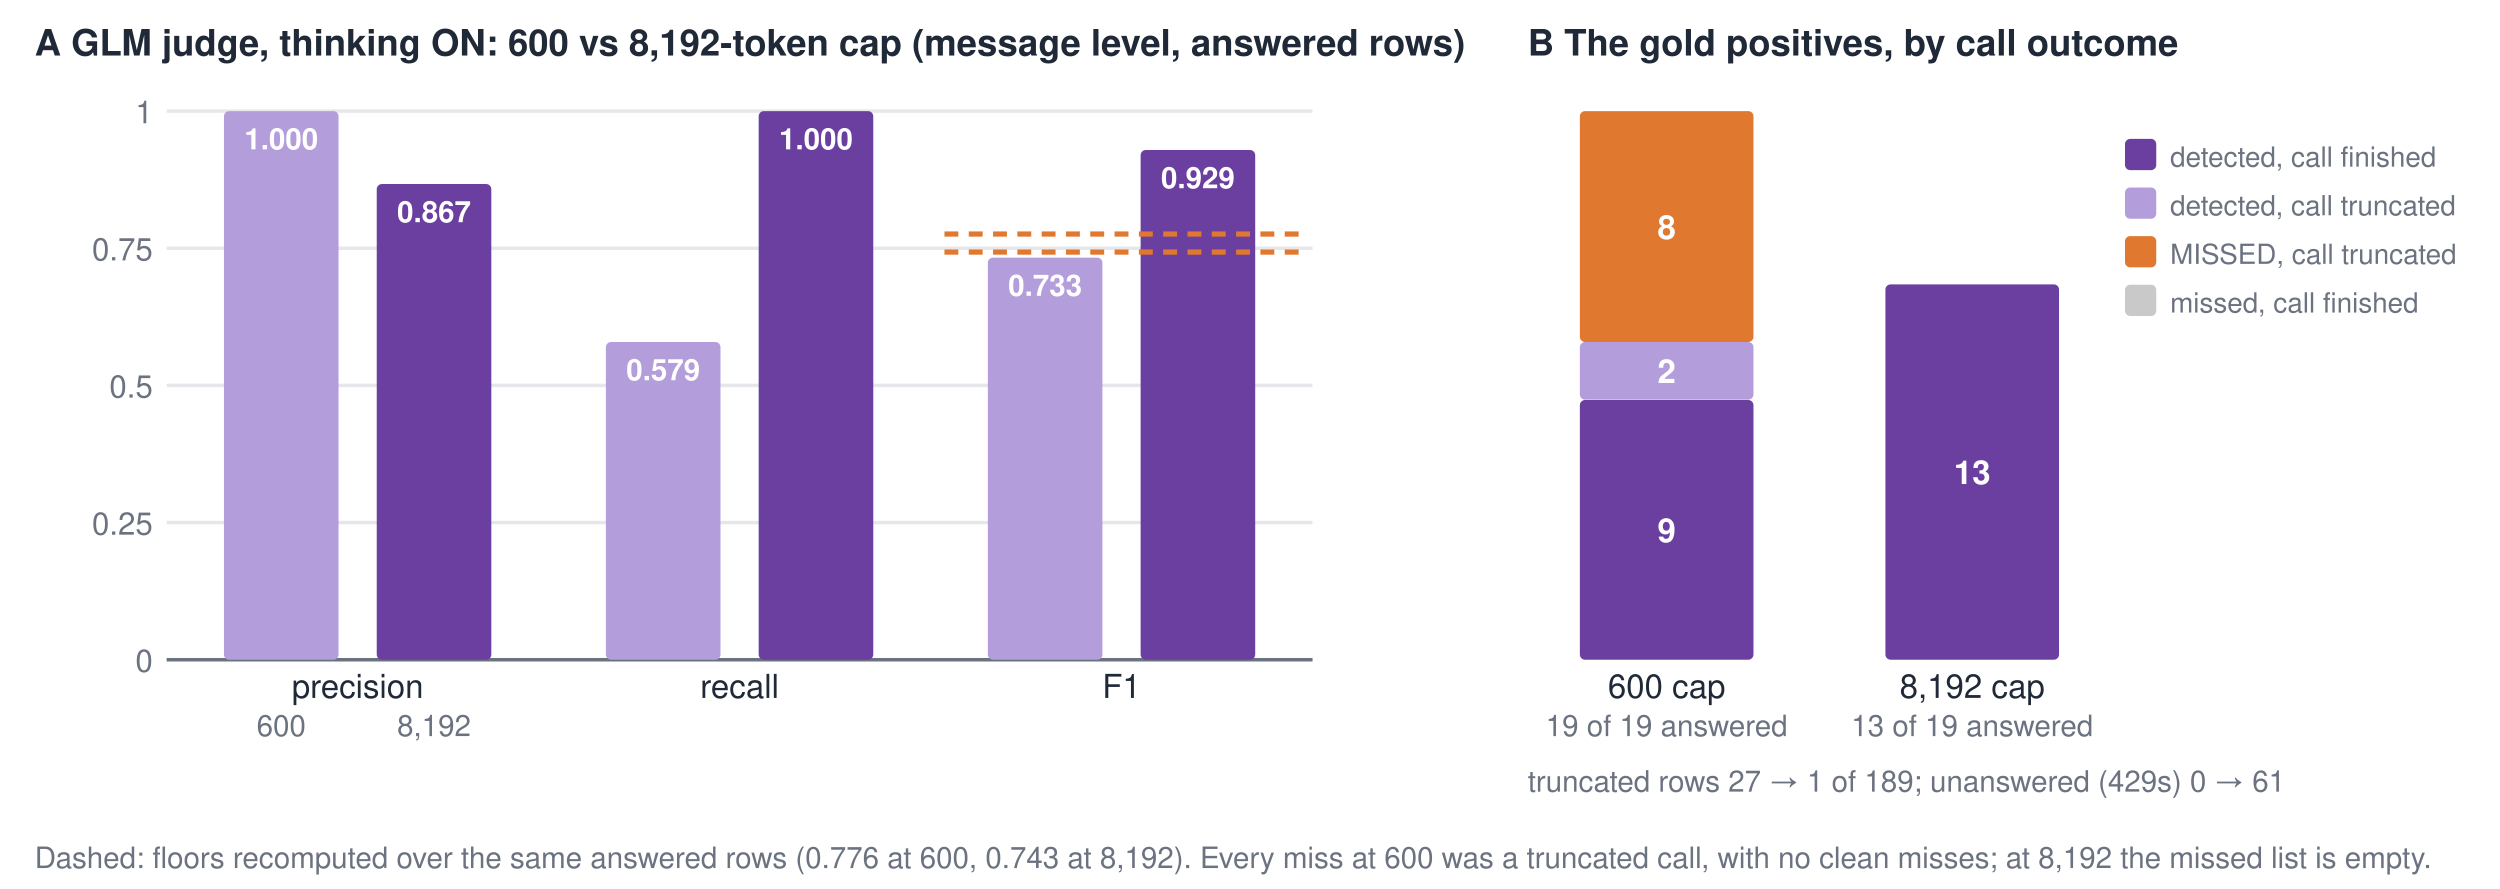
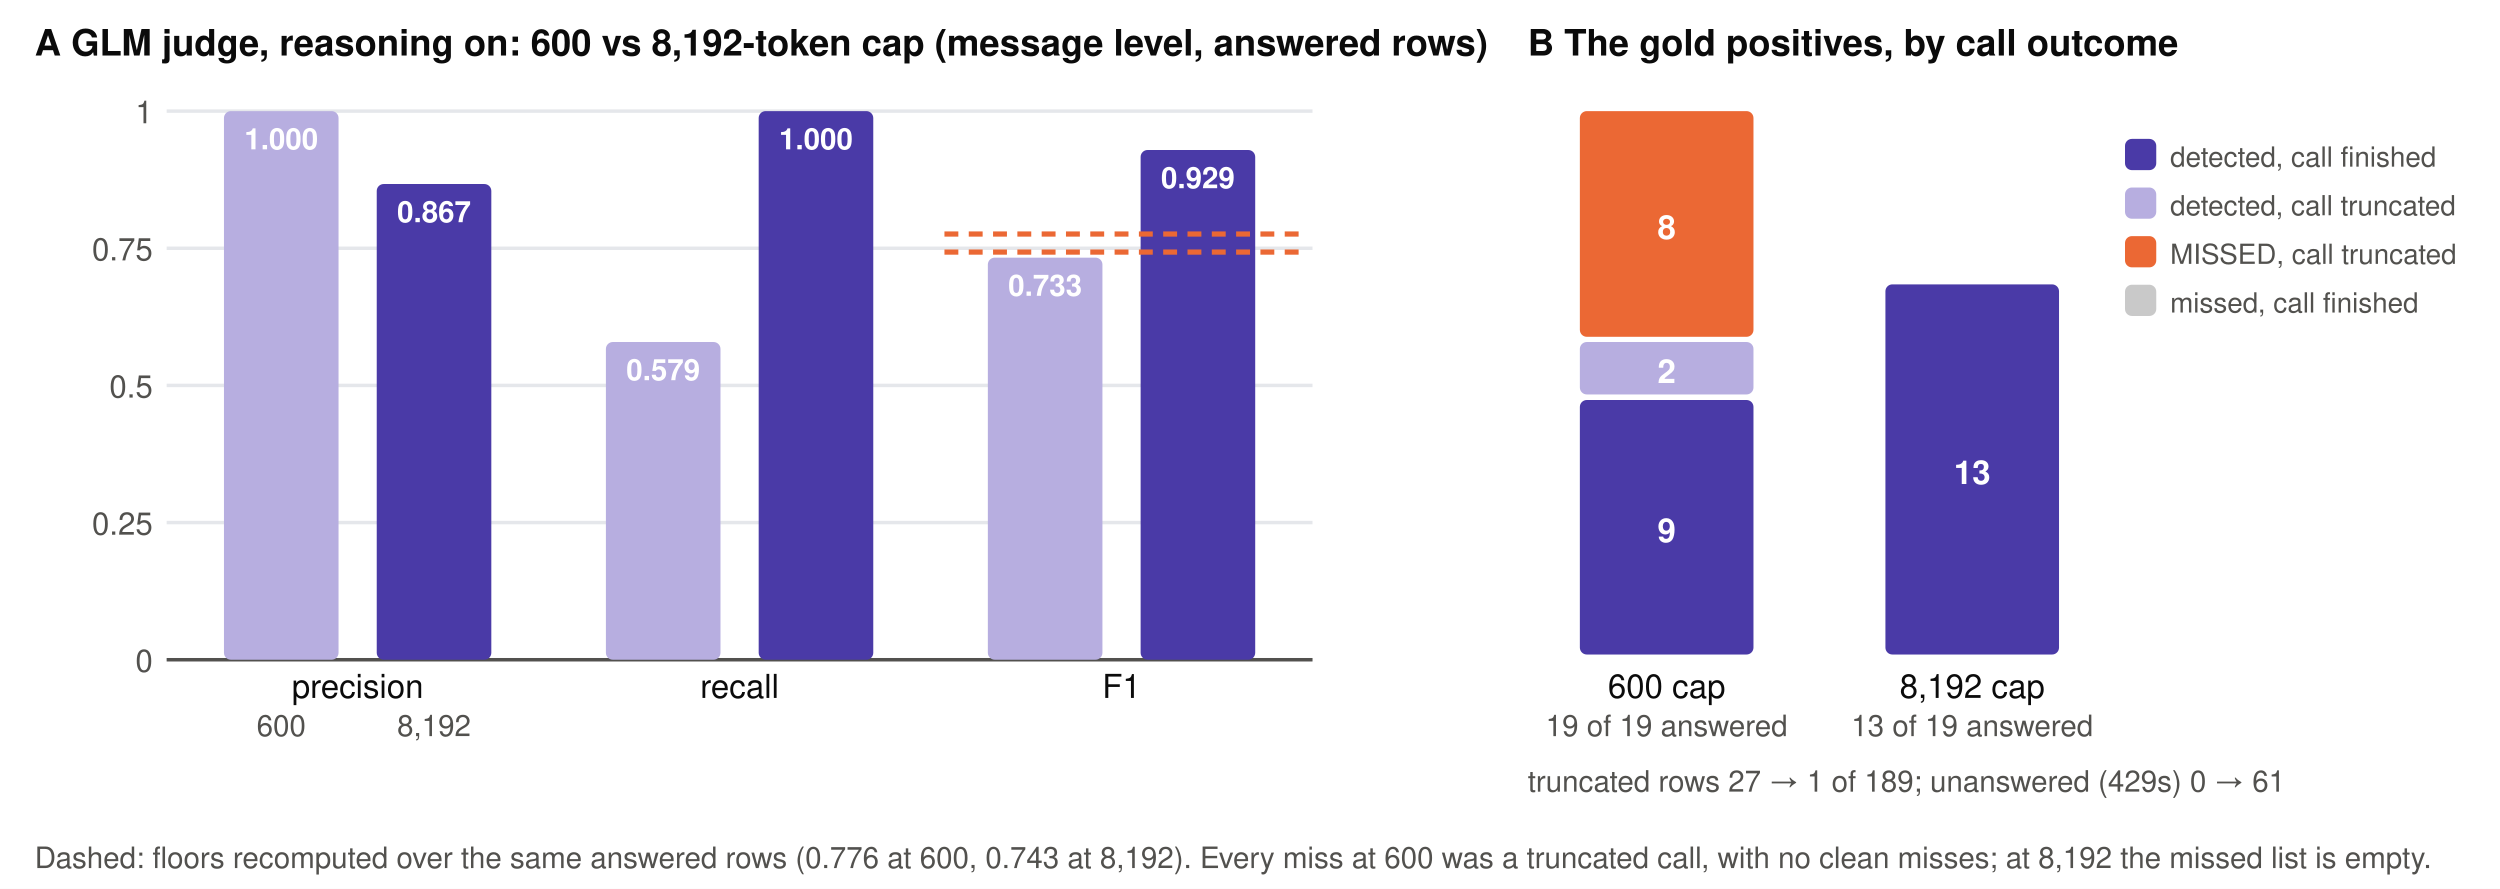
<svg xmlns="http://www.w3.org/2000/svg" viewBox="0 0 720 256" width="720" height="256" role="img">
-   <rect x="0.0" y="0.0" width="720.0" height="256.0" fill="#ffffff" stroke="none" rx="0" />
-   <text x="10.0" y="16.0" font-family="Helvetica Neue, Helvetica, Arial, sans-serif" font-size="10.5" text-anchor="start" fill="#1f2937" font-weight="bold" style="">A  GLM judge, thinking ON: 600 vs 8,192-token cap (message level, answered rows)</text>
+   <rect x="0.0" y="0.0" width="720.0" height="256.0" fill="#ffffff" stroke="none" rx="0" fill-opacity="1.0" />
+   <defs>
+     <pattern id="hatch" patternUnits="userSpaceOnUse" width="6" height="6" patternTransform="rotate(45)">
+       <rect width="6" height="6" fill="#fde8dc" />
+       <line x1="0" y1="0" x2="0" y2="6" stroke="#eb6834" stroke-width="1.6" />
+     </pattern>
+   </defs>
+   <text x="10.0" y="16.0" font-family="Helvetica Neue, Helvetica, Arial, sans-serif" font-size="10.5" text-anchor="start" fill="#0b0b0b" font-weight="bold">A  GLM judge, reasoning on: 600 vs 8,192-token cap (message level, answered rows)</text>
  <line x1="48.0" y1="190.0" x2="378.0" y2="190.0" stroke="#e5e7eb" stroke-width="1" />
-   <text x="44.0" y="193.5" font-family="Helvetica Neue, Helvetica, Arial, sans-serif" font-size="9" text-anchor="end" fill="#6b7280" font-weight="normal" style="">0</text>
+   <text x="44.0" y="193.5" font-family="Helvetica Neue, Helvetica, Arial, sans-serif" font-size="9" text-anchor="end" fill="#52514e" font-weight="normal">0</text>
  <line x1="48.0" y1="150.5" x2="378.0" y2="150.5" stroke="#e5e7eb" stroke-width="1" />
-   <text x="44.0" y="154.0" font-family="Helvetica Neue, Helvetica, Arial, sans-serif" font-size="9" text-anchor="end" fill="#6b7280" font-weight="normal" style="">0.25</text>
+   <text x="44.0" y="154.0" font-family="Helvetica Neue, Helvetica, Arial, sans-serif" font-size="9" text-anchor="end" fill="#52514e" font-weight="normal">0.25</text>
  <line x1="48.0" y1="111.0" x2="378.0" y2="111.0" stroke="#e5e7eb" stroke-width="1" />
-   <text x="44.0" y="114.5" font-family="Helvetica Neue, Helvetica, Arial, sans-serif" font-size="9" text-anchor="end" fill="#6b7280" font-weight="normal" style="">0.5</text>
+   <text x="44.0" y="114.5" font-family="Helvetica Neue, Helvetica, Arial, sans-serif" font-size="9" text-anchor="end" fill="#52514e" font-weight="normal">0.5</text>
  <line x1="48.0" y1="71.5" x2="378.0" y2="71.5" stroke="#e5e7eb" stroke-width="1" />
-   <text x="44.0" y="75.0" font-family="Helvetica Neue, Helvetica, Arial, sans-serif" font-size="9" text-anchor="end" fill="#6b7280" font-weight="normal" style="">0.75</text>
+   <text x="44.0" y="75.0" font-family="Helvetica Neue, Helvetica, Arial, sans-serif" font-size="9" text-anchor="end" fill="#52514e" font-weight="normal">0.75</text>
  <line x1="48.0" y1="32.0" x2="378.0" y2="32.0" stroke="#e5e7eb" stroke-width="1" />
-   <text x="44.0" y="35.5" font-family="Helvetica Neue, Helvetica, Arial, sans-serif" font-size="9" text-anchor="end" fill="#6b7280" font-weight="normal" style="">1</text>
-   <line x1="48.0" y1="190.0" x2="378.0" y2="190.0" stroke="#6b7280" stroke-width="1" />
-   <rect x="64.5" y="32.0" width="33.0" height="158.0" fill="#b39ddb" stroke="none" rx="1.5" />
-   <text x="81.0" y="43.0" font-family="Helvetica Neue, Helvetica, Arial, sans-serif" font-size="8.5" text-anchor="middle" fill="white" font-weight="bold" style="">1.000</text>
-   <text x="81.0" y="212.0" font-family="Helvetica Neue, Helvetica, Arial, sans-serif" font-size="8.5" text-anchor="middle" fill="#6b7280" font-weight="normal" style="">600</text>
-   <rect x="108.5" y="53.0" width="33.0" height="137.0" fill="#6b3fa0" stroke="none" rx="1.5" />
-   <text x="125.0" y="64.0" font-family="Helvetica Neue, Helvetica, Arial, sans-serif" font-size="8.5" text-anchor="middle" fill="white" font-weight="bold" style="">0.867</text>
-   <text x="125.0" y="212.0" font-family="Helvetica Neue, Helvetica, Arial, sans-serif" font-size="8.5" text-anchor="middle" fill="#6b7280" font-weight="normal" style="">8,192</text>
-   <text x="103.0" y="201.0" font-family="Helvetica Neue, Helvetica, Arial, sans-serif" font-size="9.5" text-anchor="middle" fill="#1f2937" font-weight="normal" style="">precision</text>
-   <rect x="174.5" y="98.5" width="33.0" height="91.5" fill="#b39ddb" stroke="none" rx="1.5" />
-   <text x="191.0" y="109.5" font-family="Helvetica Neue, Helvetica, Arial, sans-serif" font-size="8.5" text-anchor="middle" fill="white" font-weight="bold" style="">0.579</text>
-   <rect x="218.5" y="32.0" width="33.0" height="158.0" fill="#6b3fa0" stroke="none" rx="1.5" />
-   <text x="235.0" y="43.0" font-family="Helvetica Neue, Helvetica, Arial, sans-serif" font-size="8.5" text-anchor="middle" fill="white" font-weight="bold" style="">1.000</text>
-   <text x="213.0" y="201.0" font-family="Helvetica Neue, Helvetica, Arial, sans-serif" font-size="9.5" text-anchor="middle" fill="#1f2937" font-weight="normal" style="">recall</text>
-   <rect x="284.5" y="74.2" width="33.0" height="115.8" fill="#b39ddb" stroke="none" rx="1.5" />
-   <text x="301.0" y="85.2" font-family="Helvetica Neue, Helvetica, Arial, sans-serif" font-size="8.5" text-anchor="middle" fill="white" font-weight="bold" style="">0.733</text>
-   <rect x="328.5" y="43.2" width="33.0" height="146.8" fill="#6b3fa0" stroke="none" rx="1.5" />
-   <text x="345.0" y="54.2" font-family="Helvetica Neue, Helvetica, Arial, sans-serif" font-size="8.5" text-anchor="middle" fill="white" font-weight="bold" style="">0.929</text>
-   <text x="323.0" y="201.0" font-family="Helvetica Neue, Helvetica, Arial, sans-serif" font-size="9.5" text-anchor="middle" fill="#1f2937" font-weight="normal" style="">F1</text>
-   <line x1="272.0" y1="67.4" x2="374.0" y2="67.4" stroke="#e0782f" stroke-width="1.5" stroke-dasharray="4,3" />
-   <line x1="272.0" y1="72.6" x2="374.0" y2="72.6" stroke="#e0782f" stroke-width="1.5" stroke-dasharray="4,3" />
-   <text x="440.0" y="16.0" font-family="Helvetica Neue, Helvetica, Arial, sans-serif" font-size="10.5" text-anchor="start" fill="#1f2937" font-weight="bold" style="">B  The gold positives, by call outcome</text>
-   <rect x="455.0" y="115.2" width="50.0" height="74.8" fill="#6b3fa0" stroke="none" rx="1.5" />
-   <text x="480.0" y="156.1" font-family="Helvetica Neue, Helvetica, Arial, sans-serif" font-size="9.5" text-anchor="middle" fill="white" font-weight="bold" style="">9</text>
-   <rect x="455.0" y="98.5" width="50.0" height="16.6" fill="#b39ddb" stroke="none" rx="1.5" />
-   <text x="480.0" y="110.3" font-family="Helvetica Neue, Helvetica, Arial, sans-serif" font-size="9.5" text-anchor="middle" fill="white" font-weight="bold" style="">2</text>
-   <rect x="455.0" y="32.0" width="50.0" height="66.5" fill="#e0782f" stroke="none" rx="1.5" />
-   <text x="480.0" y="68.8" font-family="Helvetica Neue, Helvetica, Arial, sans-serif" font-size="9.5" text-anchor="middle" fill="white" font-weight="bold" style="">8</text>
-   <text x="480.0" y="201.0" font-family="Helvetica Neue, Helvetica, Arial, sans-serif" font-size="9.5" text-anchor="middle" fill="#1f2937" font-weight="normal" style="">600 cap</text>
-   <text x="480.0" y="212.0" font-family="Helvetica Neue, Helvetica, Arial, sans-serif" font-size="8.5" text-anchor="middle" fill="#6b7280" font-weight="normal" style="">19 of 19 answered</text>
-   <rect x="543.0" y="81.9" width="50.0" height="108.1" fill="#6b3fa0" stroke="none" rx="1.5" />
-   <text x="568.0" y="139.4" font-family="Helvetica Neue, Helvetica, Arial, sans-serif" font-size="9.5" text-anchor="middle" fill="white" font-weight="bold" style="">13</text>
-   <text x="568.0" y="201.0" font-family="Helvetica Neue, Helvetica, Arial, sans-serif" font-size="9.5" text-anchor="middle" fill="#1f2937" font-weight="normal" style="">8,192 cap</text>
-   <text x="568.0" y="212.0" font-family="Helvetica Neue, Helvetica, Arial, sans-serif" font-size="8.5" text-anchor="middle" fill="#6b7280" font-weight="normal" style="">13 of 19 answered</text>
-   <rect x="612.0" y="40.0" width="9.0" height="9.0" fill="#6b3fa0" stroke="none" rx="1.5" />
-   <text x="625.0" y="48.0" font-family="Helvetica Neue, Helvetica, Arial, sans-serif" font-size="8" text-anchor="start" fill="#6b7280" font-weight="normal" style="">detected, call finished</text>
-   <rect x="612.0" y="54.0" width="9.0" height="9.0" fill="#b39ddb" stroke="none" rx="1.5" />
-   <text x="625.0" y="62.0" font-family="Helvetica Neue, Helvetica, Arial, sans-serif" font-size="8" text-anchor="start" fill="#6b7280" font-weight="normal" style="">detected, call truncated</text>
-   <rect x="612.0" y="68.0" width="9.0" height="9.0" fill="#e0782f" stroke="none" rx="1.5" />
-   <text x="625.0" y="76.0" font-family="Helvetica Neue, Helvetica, Arial, sans-serif" font-size="8" text-anchor="start" fill="#6b7280" font-weight="normal" style="">MISSED, call truncated</text>
-   <rect x="612.0" y="82.0" width="9.0" height="9.0" fill="#c9c9c9" stroke="none" rx="1.5" />
-   <text x="625.0" y="90.0" font-family="Helvetica Neue, Helvetica, Arial, sans-serif" font-size="8" text-anchor="start" fill="#6b7280" font-weight="normal" style="">missed, call finished</text>
-   <text x="440.0" y="228.0" font-family="Helvetica Neue, Helvetica, Arial, sans-serif" font-size="8.5" text-anchor="start" fill="#6b7280" font-weight="normal" style="">truncated rows 27 → 1 of 189;  unanswered (429s) 0 → 61</text>
-   <text x="10.0" y="250.0" font-family="Helvetica Neue, Helvetica, Arial, sans-serif" font-size="8.5" text-anchor="start" fill="#6b7280" font-weight="normal" style="">Dashed: floors recomputed over the same answered rows (0.776 at 600, 0.743 at 8,192). Every miss at 600 was a truncated call, with no clean misses; at 8,192 the missed list is empty.</text>
+   <text x="44.0" y="35.5" font-family="Helvetica Neue, Helvetica, Arial, sans-serif" font-size="9" text-anchor="end" fill="#52514e" font-weight="normal">1</text>
+   <line x1="48.0" y1="190.0" x2="378.0" y2="190.0" stroke="#52514e" stroke-width="1" />
+   <rect x="64.5" y="32.0" width="33.0" height="158.0" fill="#b7aee0" stroke="none" rx="2" fill-opacity="1.0" />
+   <text x="81.0" y="43.0" font-family="Helvetica Neue, Helvetica, Arial, sans-serif" font-size="8.5" text-anchor="middle" fill="white" font-weight="bold">1.000</text>
+   <text x="81.0" y="212.0" font-family="Helvetica Neue, Helvetica, Arial, sans-serif" font-size="8.5" text-anchor="middle" fill="#52514e" font-weight="normal">600</text>
+   <rect x="108.5" y="53.0" width="33.0" height="137.0" fill="#4a3aa7" stroke="none" rx="2" fill-opacity="1.0" />
+   <text x="125.0" y="64.0" font-family="Helvetica Neue, Helvetica, Arial, sans-serif" font-size="8.5" text-anchor="middle" fill="white" font-weight="bold">0.867</text>
+   <text x="125.0" y="212.0" font-family="Helvetica Neue, Helvetica, Arial, sans-serif" font-size="8.5" text-anchor="middle" fill="#52514e" font-weight="normal">8,192</text>
+   <text x="103.0" y="201.0" font-family="Helvetica Neue, Helvetica, Arial, sans-serif" font-size="9.5" text-anchor="middle" fill="#0b0b0b" font-weight="normal">precision</text>
+   <rect x="174.5" y="98.5" width="33.0" height="91.5" fill="#b7aee0" stroke="none" rx="2" fill-opacity="1.0" />
+   <text x="191.0" y="109.5" font-family="Helvetica Neue, Helvetica, Arial, sans-serif" font-size="8.5" text-anchor="middle" fill="white" font-weight="bold">0.579</text>
+   <rect x="218.5" y="32.0" width="33.0" height="158.0" fill="#4a3aa7" stroke="none" rx="2" fill-opacity="1.0" />
+   <text x="235.0" y="43.0" font-family="Helvetica Neue, Helvetica, Arial, sans-serif" font-size="8.5" text-anchor="middle" fill="white" font-weight="bold">1.000</text>
+   <text x="213.0" y="201.0" font-family="Helvetica Neue, Helvetica, Arial, sans-serif" font-size="9.5" text-anchor="middle" fill="#0b0b0b" font-weight="normal">recall</text>
+   <rect x="284.5" y="74.2" width="33.0" height="115.8" fill="#b7aee0" stroke="none" rx="2" fill-opacity="1.0" />
+   <text x="301.0" y="85.2" font-family="Helvetica Neue, Helvetica, Arial, sans-serif" font-size="8.5" text-anchor="middle" fill="white" font-weight="bold">0.733</text>
+   <rect x="328.5" y="43.2" width="33.0" height="146.8" fill="#4a3aa7" stroke="none" rx="2" fill-opacity="1.0" />
+   <text x="345.0" y="54.2" font-family="Helvetica Neue, Helvetica, Arial, sans-serif" font-size="8.5" text-anchor="middle" fill="white" font-weight="bold">0.929</text>
+   <text x="323.0" y="201.0" font-family="Helvetica Neue, Helvetica, Arial, sans-serif" font-size="9.5" text-anchor="middle" fill="#0b0b0b" font-weight="normal">F1</text>
+   <line x1="272.0" y1="67.4" x2="374.0" y2="67.4" stroke="#eb6834" stroke-width="1.5" stroke-dasharray="4,3" />
+   <line x1="272.0" y1="72.6" x2="374.0" y2="72.6" stroke="#eb6834" stroke-width="1.5" stroke-dasharray="4,3" />
+   <text x="440.0" y="16.0" font-family="Helvetica Neue, Helvetica, Arial, sans-serif" font-size="10.5" text-anchor="start" fill="#0b0b0b" font-weight="bold">B  The gold positives, by call outcome</text>
+   <rect x="455.0" y="115.2" width="50.0" height="73.3" fill="#4a3aa7" stroke="none" rx="2" fill-opacity="1.0" />
+   <text x="480.0" y="156.1" font-family="Helvetica Neue, Helvetica, Arial, sans-serif" font-size="9.5" text-anchor="middle" fill="white" font-weight="bold">9</text>
+   <rect x="455.0" y="98.5" width="50.0" height="15.1" fill="#b7aee0" stroke="none" rx="2" fill-opacity="1.0" />
+   <text x="480.0" y="110.3" font-family="Helvetica Neue, Helvetica, Arial, sans-serif" font-size="9.5" text-anchor="middle" fill="white" font-weight="bold">2</text>
+   <rect x="455.0" y="32.0" width="50.0" height="65.0" fill="#eb6834" stroke="none" rx="2" fill-opacity="1.0" />
+   <text x="480.0" y="68.8" font-family="Helvetica Neue, Helvetica, Arial, sans-serif" font-size="9.5" text-anchor="middle" fill="white" font-weight="bold">8</text>
+   <text x="480.0" y="201.0" font-family="Helvetica Neue, Helvetica, Arial, sans-serif" font-size="9.5" text-anchor="middle" fill="#0b0b0b" font-weight="normal">600 cap</text>
+   <text x="480.0" y="212.0" font-family="Helvetica Neue, Helvetica, Arial, sans-serif" font-size="8.5" text-anchor="middle" fill="#52514e" font-weight="normal">19 of 19 answered</text>
+   <rect x="543.0" y="81.9" width="50.0" height="106.6" fill="#4a3aa7" stroke="none" rx="2" fill-opacity="1.0" />
+   <text x="568.0" y="139.4" font-family="Helvetica Neue, Helvetica, Arial, sans-serif" font-size="9.5" text-anchor="middle" fill="white" font-weight="bold">13</text>
+   <text x="568.0" y="201.0" font-family="Helvetica Neue, Helvetica, Arial, sans-serif" font-size="9.5" text-anchor="middle" fill="#0b0b0b" font-weight="normal">8,192 cap</text>
+   <text x="568.0" y="212.0" font-family="Helvetica Neue, Helvetica, Arial, sans-serif" font-size="8.5" text-anchor="middle" fill="#52514e" font-weight="normal">13 of 19 answered</text>
+   <rect x="612.0" y="40.0" width="9.0" height="9.0" fill="#4a3aa7" stroke="none" rx="2" fill-opacity="1.0" />
+   <text x="625.0" y="48.0" font-family="Helvetica Neue, Helvetica, Arial, sans-serif" font-size="8" text-anchor="start" fill="#52514e" font-weight="normal">detected, call finished</text>
+   <rect x="612.0" y="54.0" width="9.0" height="9.0" fill="#b7aee0" stroke="none" rx="2" fill-opacity="1.0" />
+   <text x="625.0" y="62.0" font-family="Helvetica Neue, Helvetica, Arial, sans-serif" font-size="8" text-anchor="start" fill="#52514e" font-weight="normal">detected, call truncated</text>
+   <rect x="612.0" y="68.0" width="9.0" height="9.0" fill="#eb6834" stroke="none" rx="2" fill-opacity="1.0" />
+   <text x="625.0" y="76.0" font-family="Helvetica Neue, Helvetica, Arial, sans-serif" font-size="8" text-anchor="start" fill="#52514e" font-weight="normal">MISSED, call truncated</text>
+   <rect x="612.0" y="82.0" width="9.0" height="9.0" fill="#c9c9c9" stroke="none" rx="2" fill-opacity="1.0" />
+   <text x="625.0" y="90.0" font-family="Helvetica Neue, Helvetica, Arial, sans-serif" font-size="8" text-anchor="start" fill="#52514e" font-weight="normal">missed, call finished</text>
+   <text x="440.0" y="228.0" font-family="Helvetica Neue, Helvetica, Arial, sans-serif" font-size="8.5" text-anchor="start" fill="#52514e" font-weight="normal">truncated rows 27 → 1 of 189;  unanswered (429s) 0 → 61</text>
+   <text x="10.0" y="250.0" font-family="Helvetica Neue, Helvetica, Arial, sans-serif" font-size="8.5" text-anchor="start" fill="#52514e" font-weight="normal">Dashed: floors recomputed over the same answered rows (0.776 at 600, 0.743 at 8,192). Every miss at 600 was a truncated call, with no clean misses; at 8,192 the missed list is empty.</text>
</svg>
